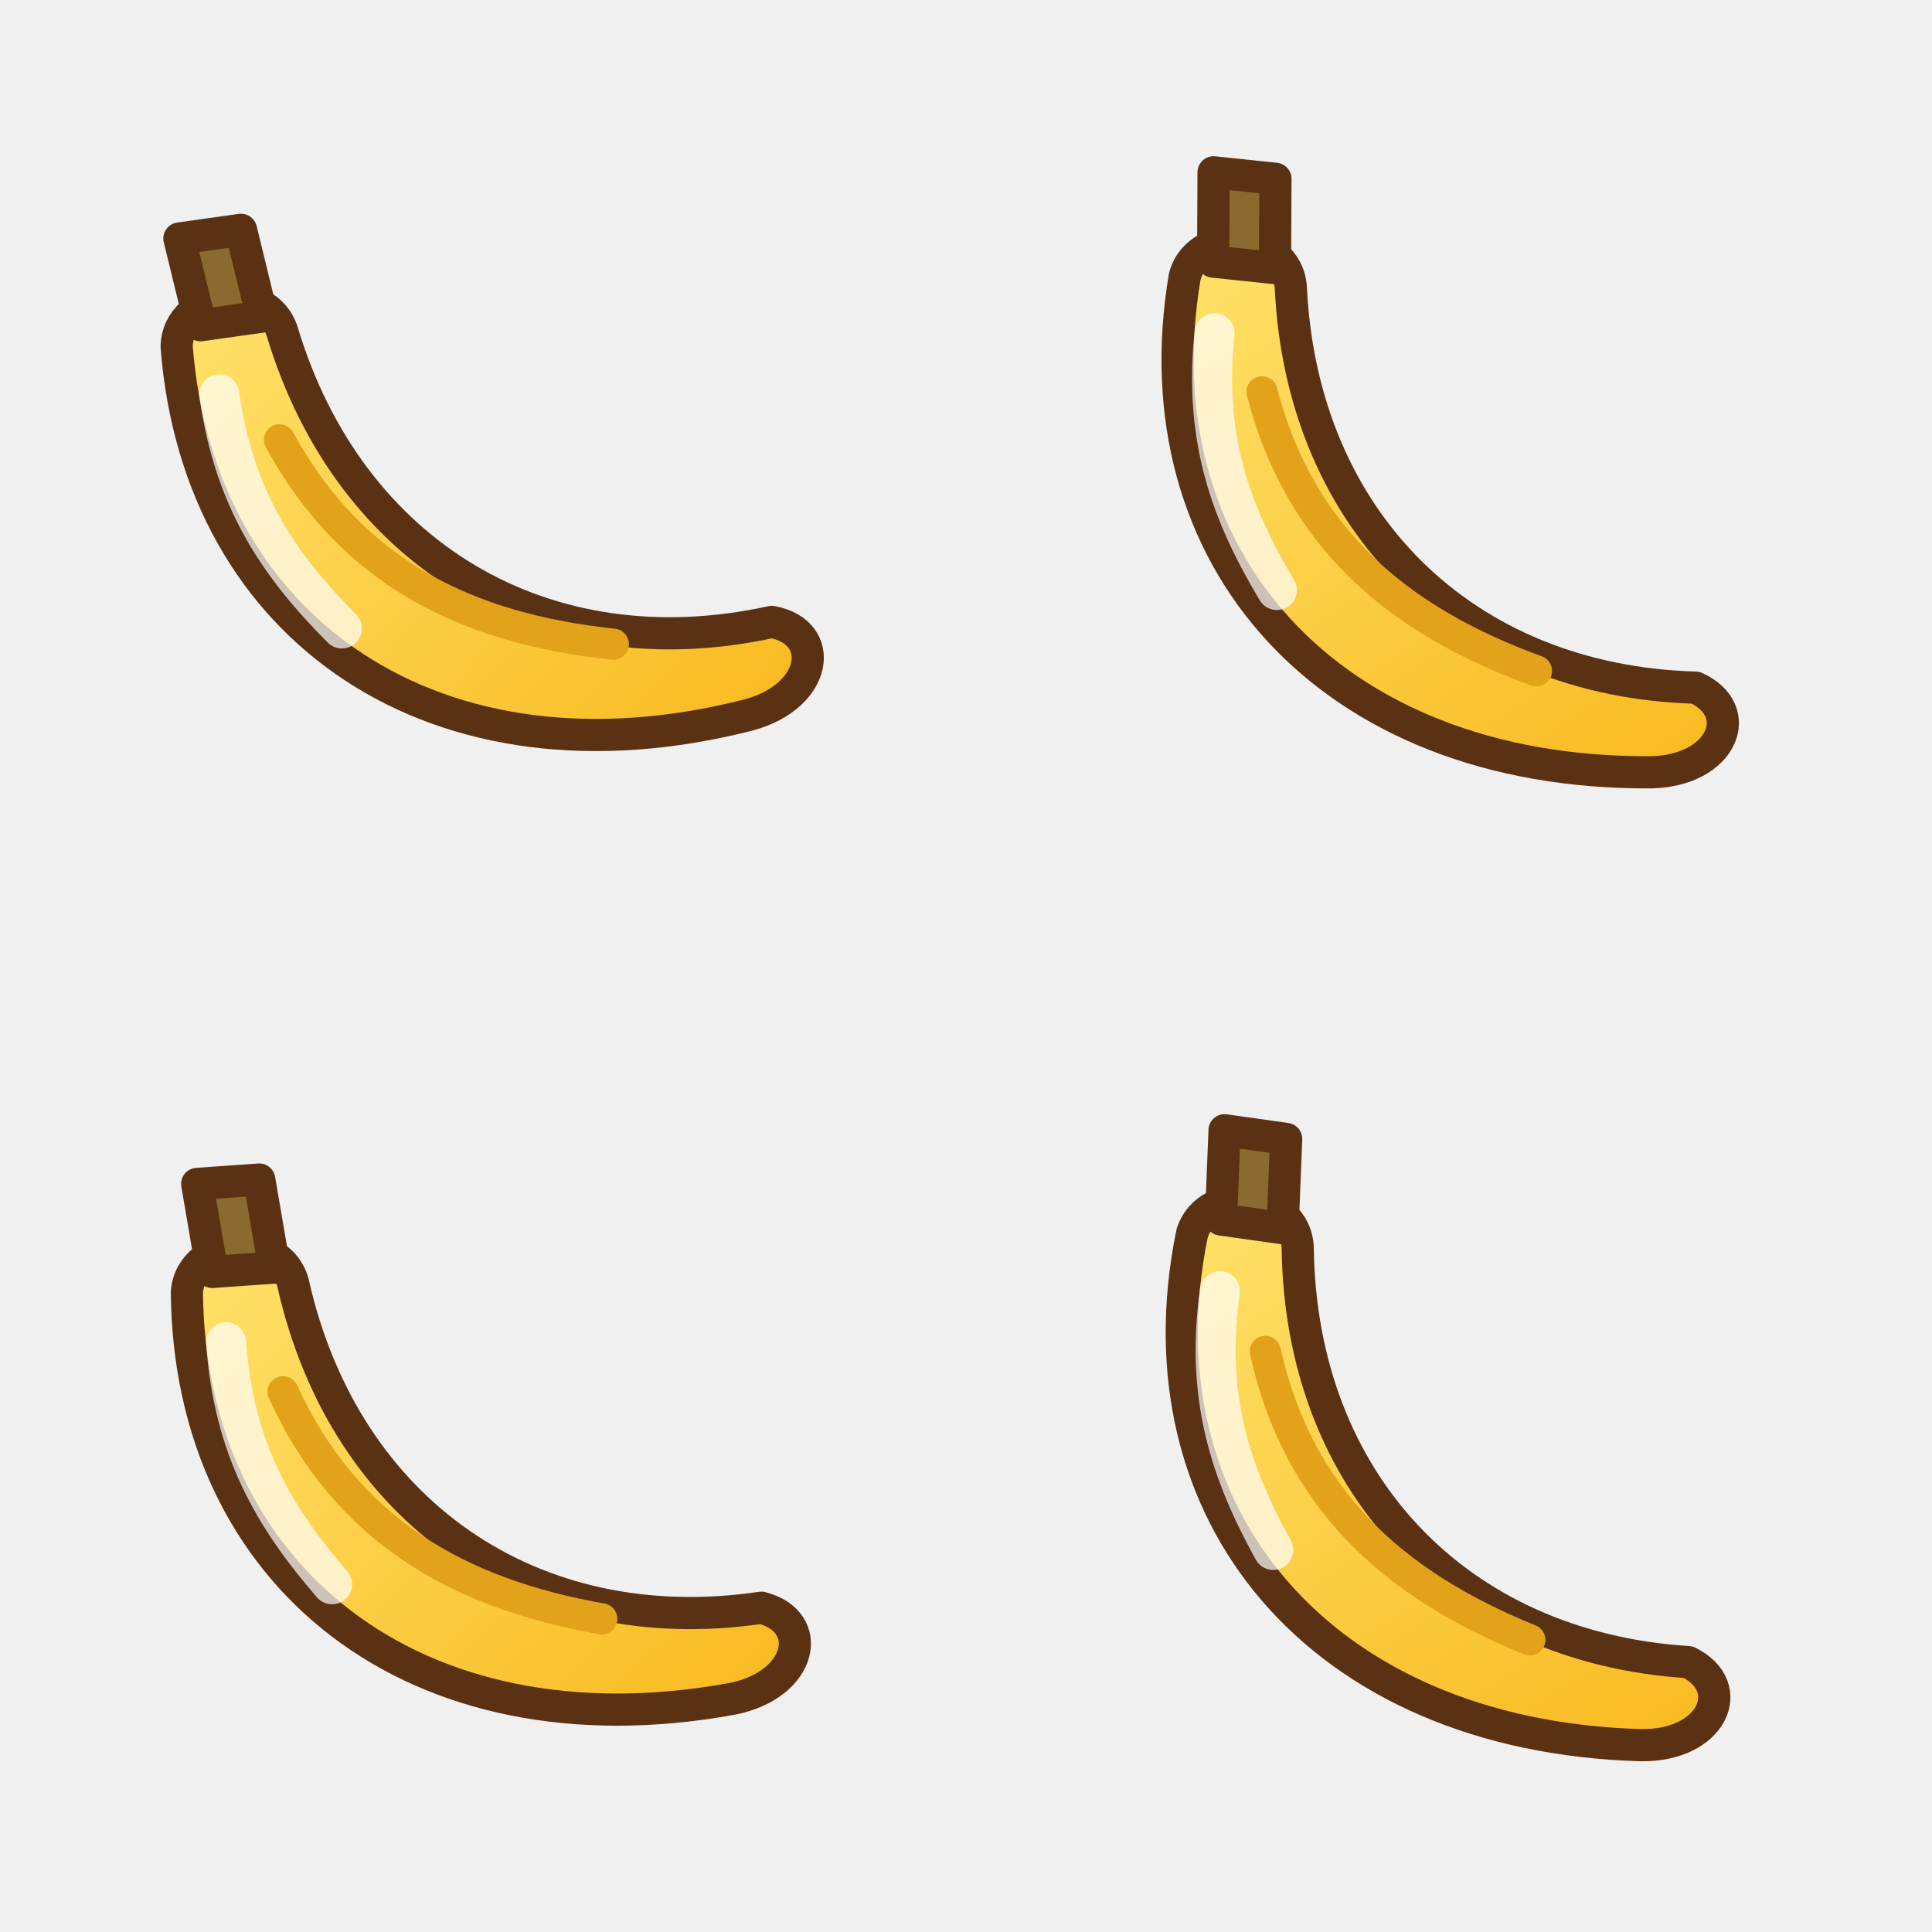
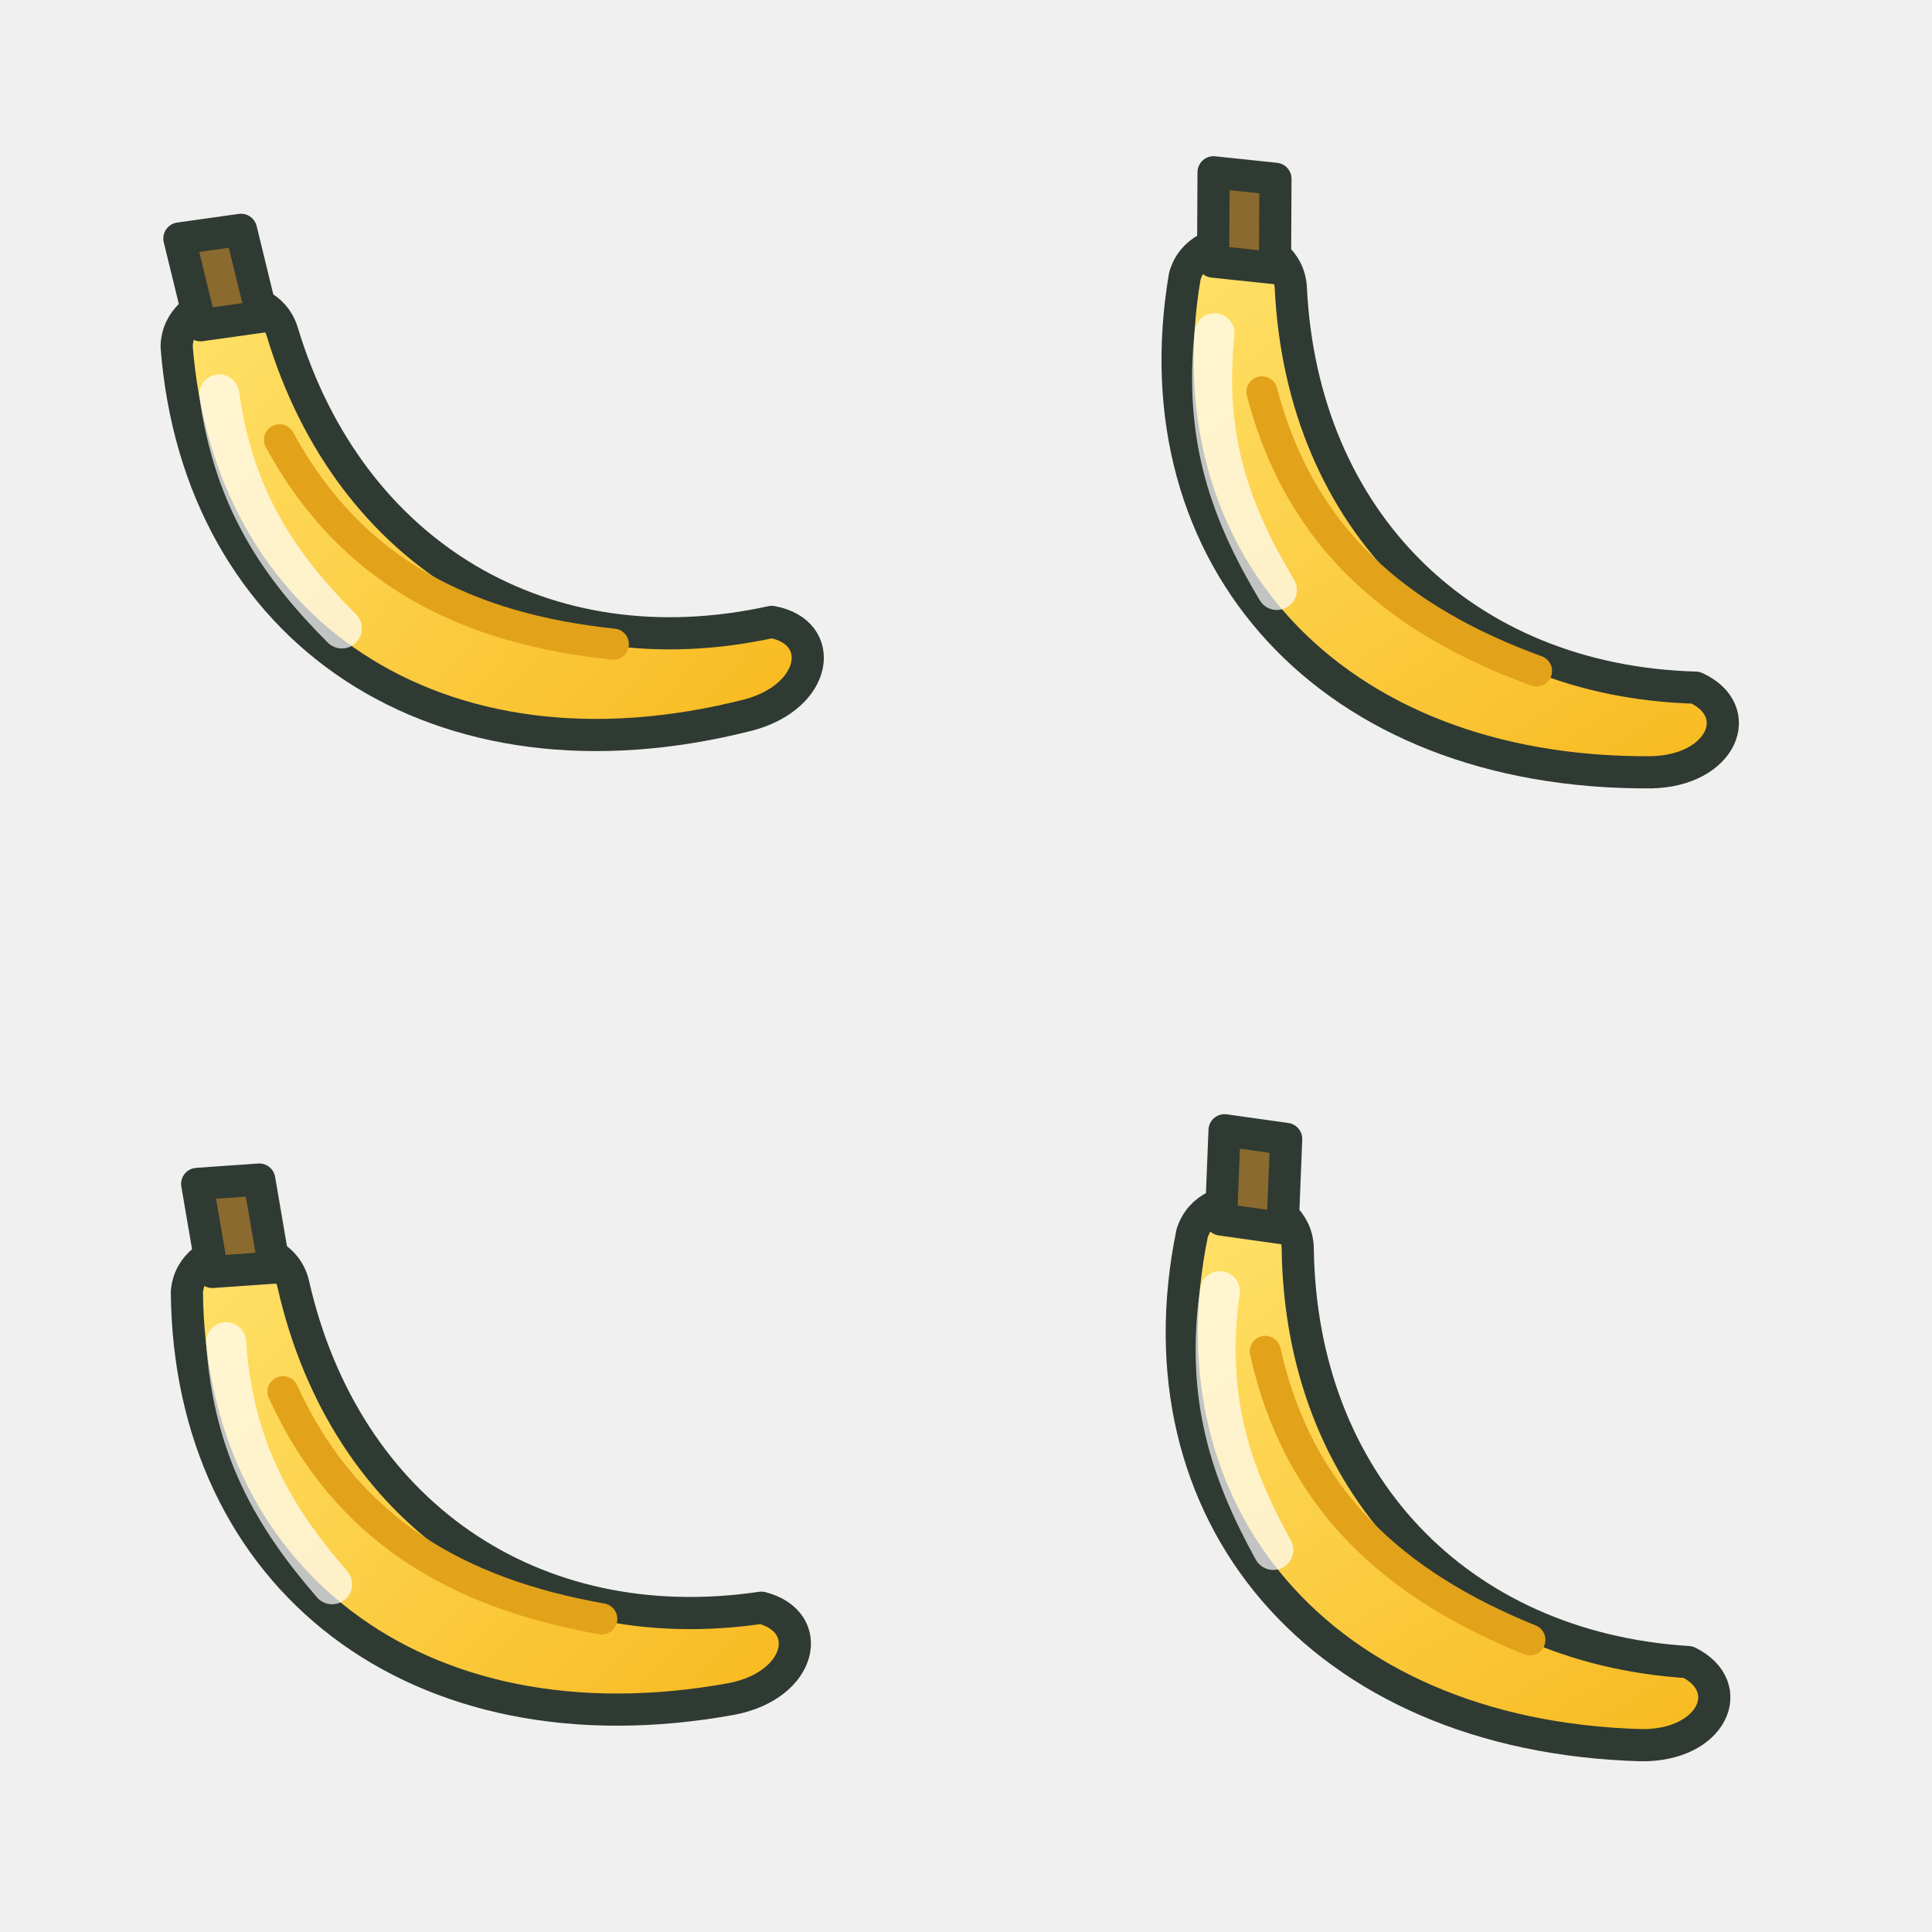
<svg xmlns="http://www.w3.org/2000/svg" viewBox="0 0 240 240" width="240" height="240">
  <defs>
    <linearGradient id="g-banana" x1="0" y1="0" x2="1" y2="1">
      <stop offset="0" stop-color="#FFE26A" />
      <stop offset="1" stop-color="#F8B91E" />
    </linearGradient>
-     <g id="fr-banana" stroke="#5A3112" stroke-linejoin="round">
+     <g id="fr-banana" stroke="#2F3A33" stroke-linejoin="round">
      <path d="M18 30C16 62 40 84 76 80C84 79 86 72 80 70C54 72 34 56 30 30C29 24 19 24 18 30Z" fill="url(#g-banana)" />
      <path d="M28 42C34 58 46 66 62 70" fill="none" stroke="#E2A21A" stroke-width="3.5" stroke-linecap="round" />
      <path d="M22 36C22 48 26 56 32 64" fill="none" stroke="#fff" stroke-opacity=".7" stroke-width="4.5" stroke-linecap="round" />
      <path d="M21 28L20 18H27L28 28Z" fill="#8A6A2E" />
    </g>
  </defs>
  <use href="#fr-banana" transform="translate(4.8 4.8) scale(1.104) rotate(-8 50 50)" stroke-width="3.62" />
  <use href="#fr-banana" transform="translate(124.8 4.8) scale(1.104) rotate(6 50 50)" stroke-width="3.62" />
  <use href="#fr-banana" transform="translate(4.8 124.8) scale(1.104) rotate(-4 50 50)" stroke-width="3.62" />
  <use href="#fr-banana" transform="translate(124.8 124.8) scale(1.104) rotate(8 50 50)" stroke-width="3.62" />
</svg>
